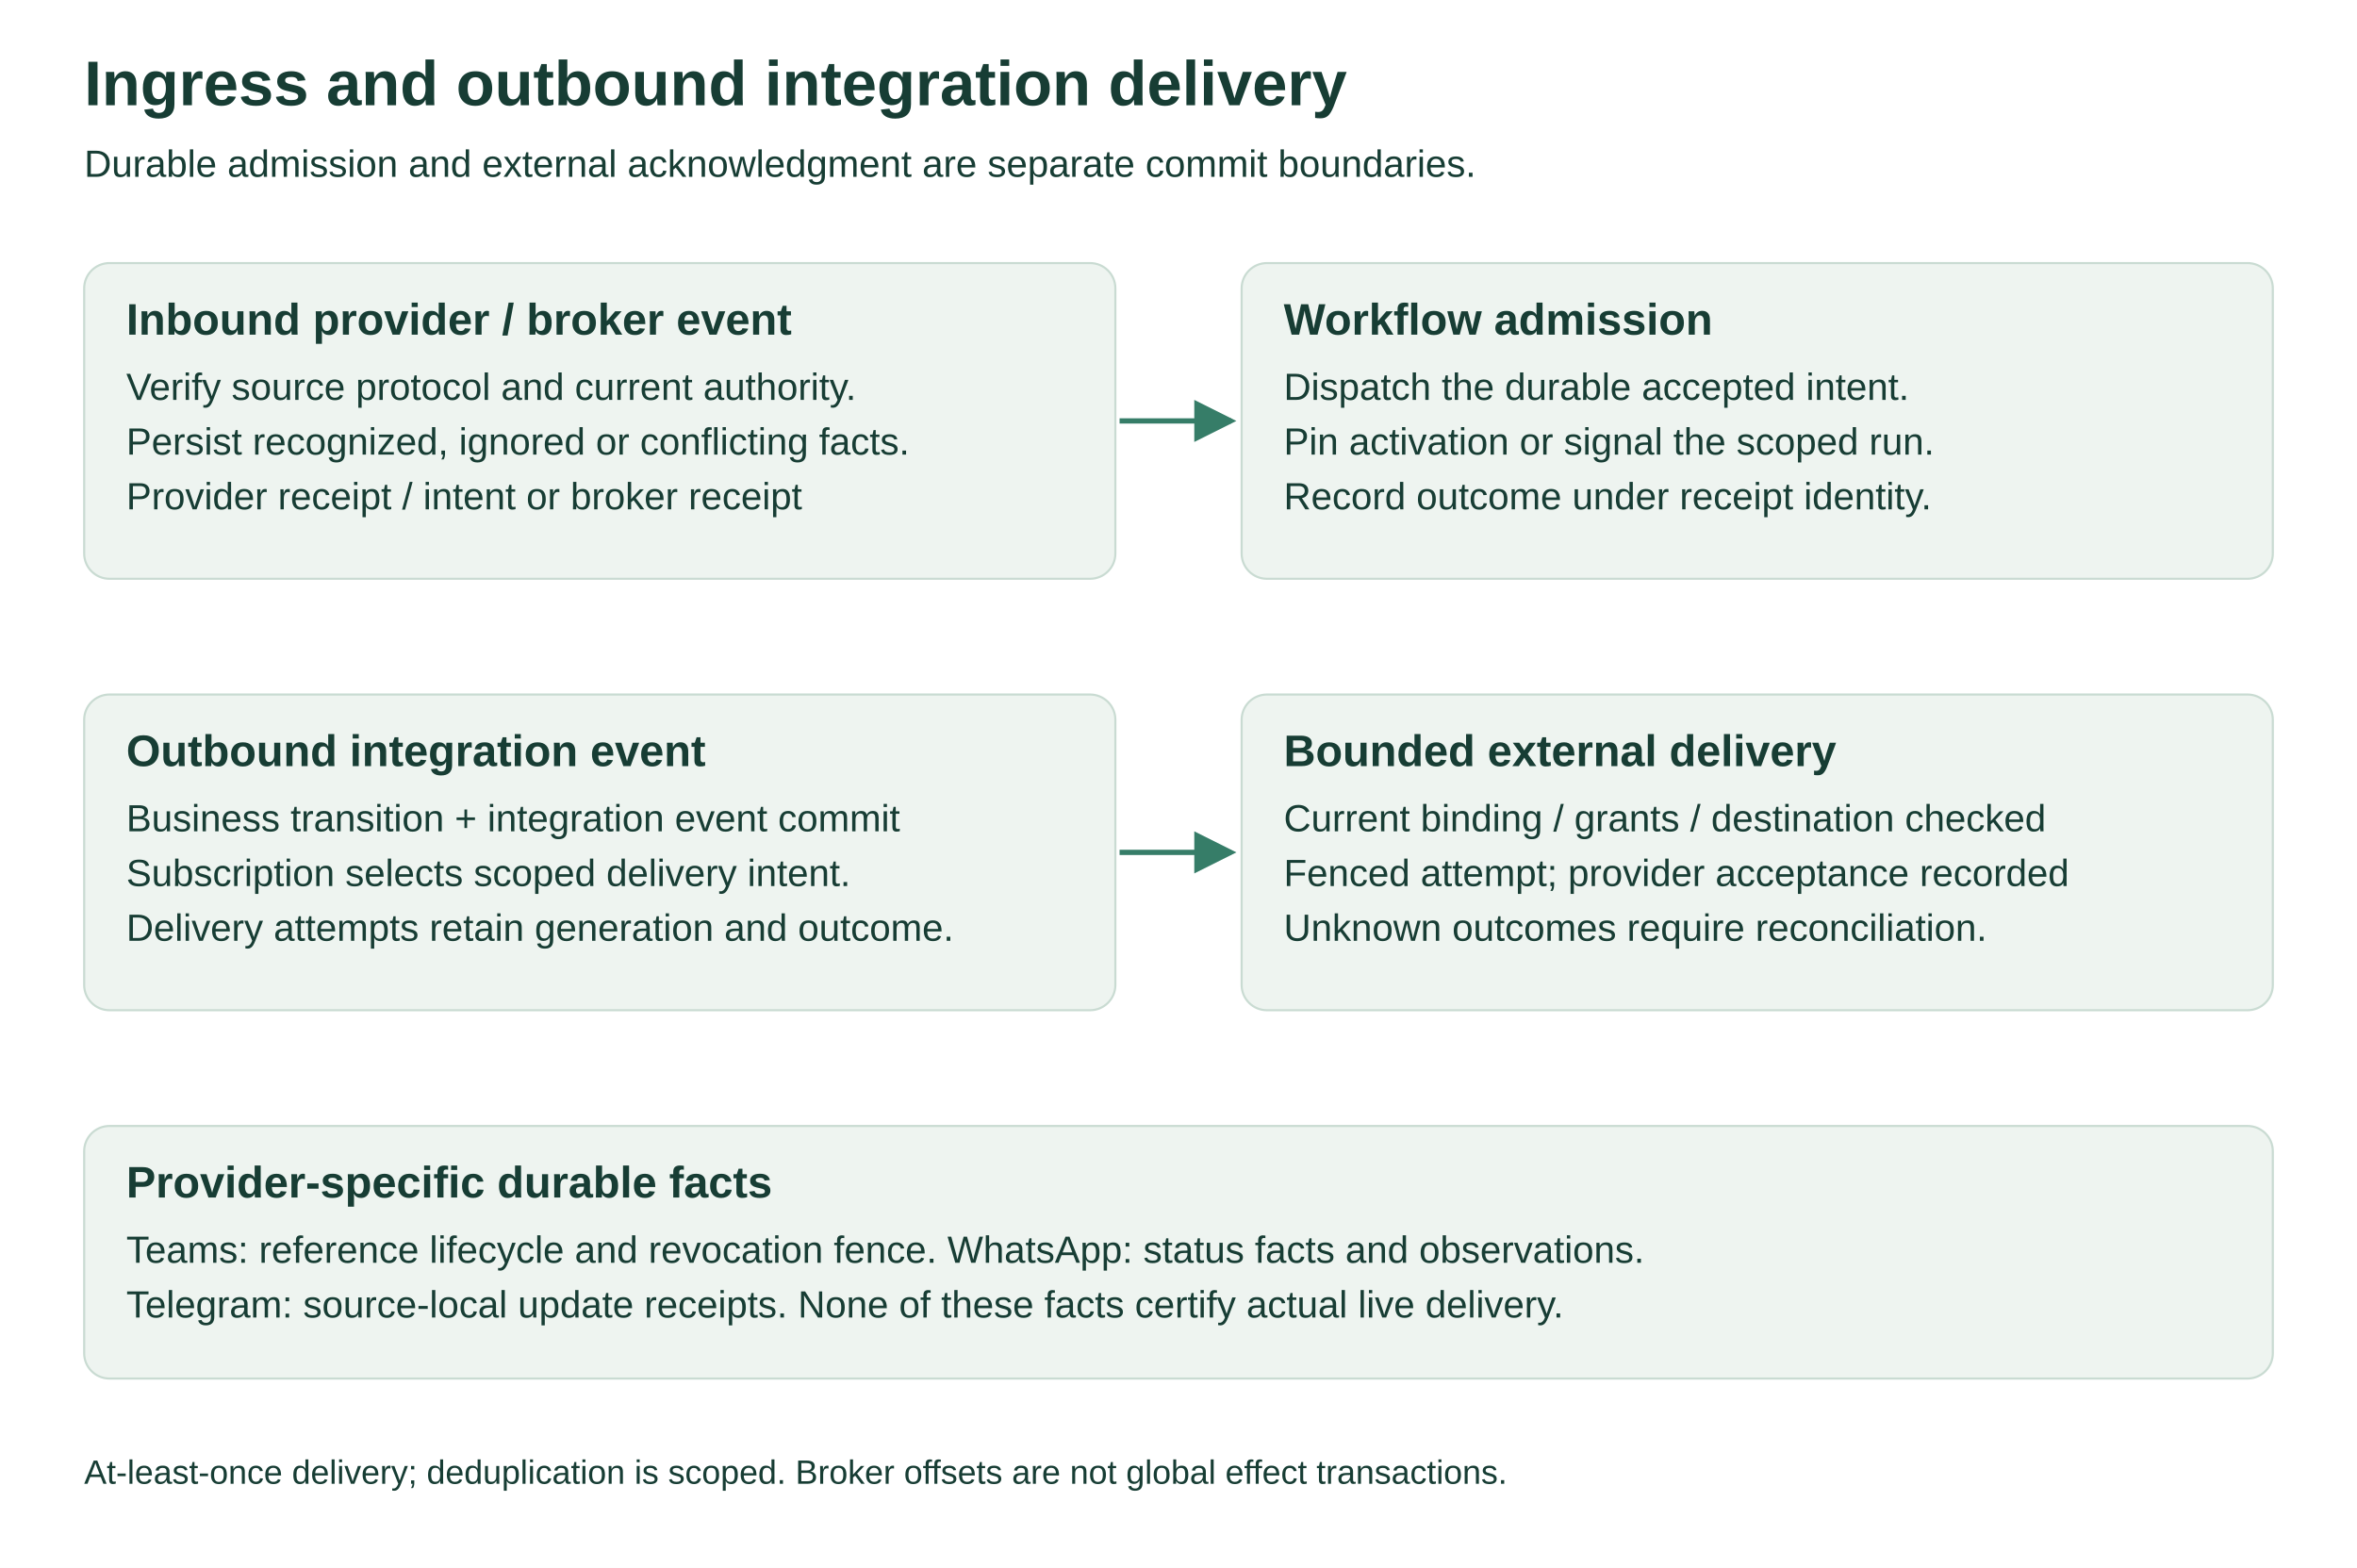
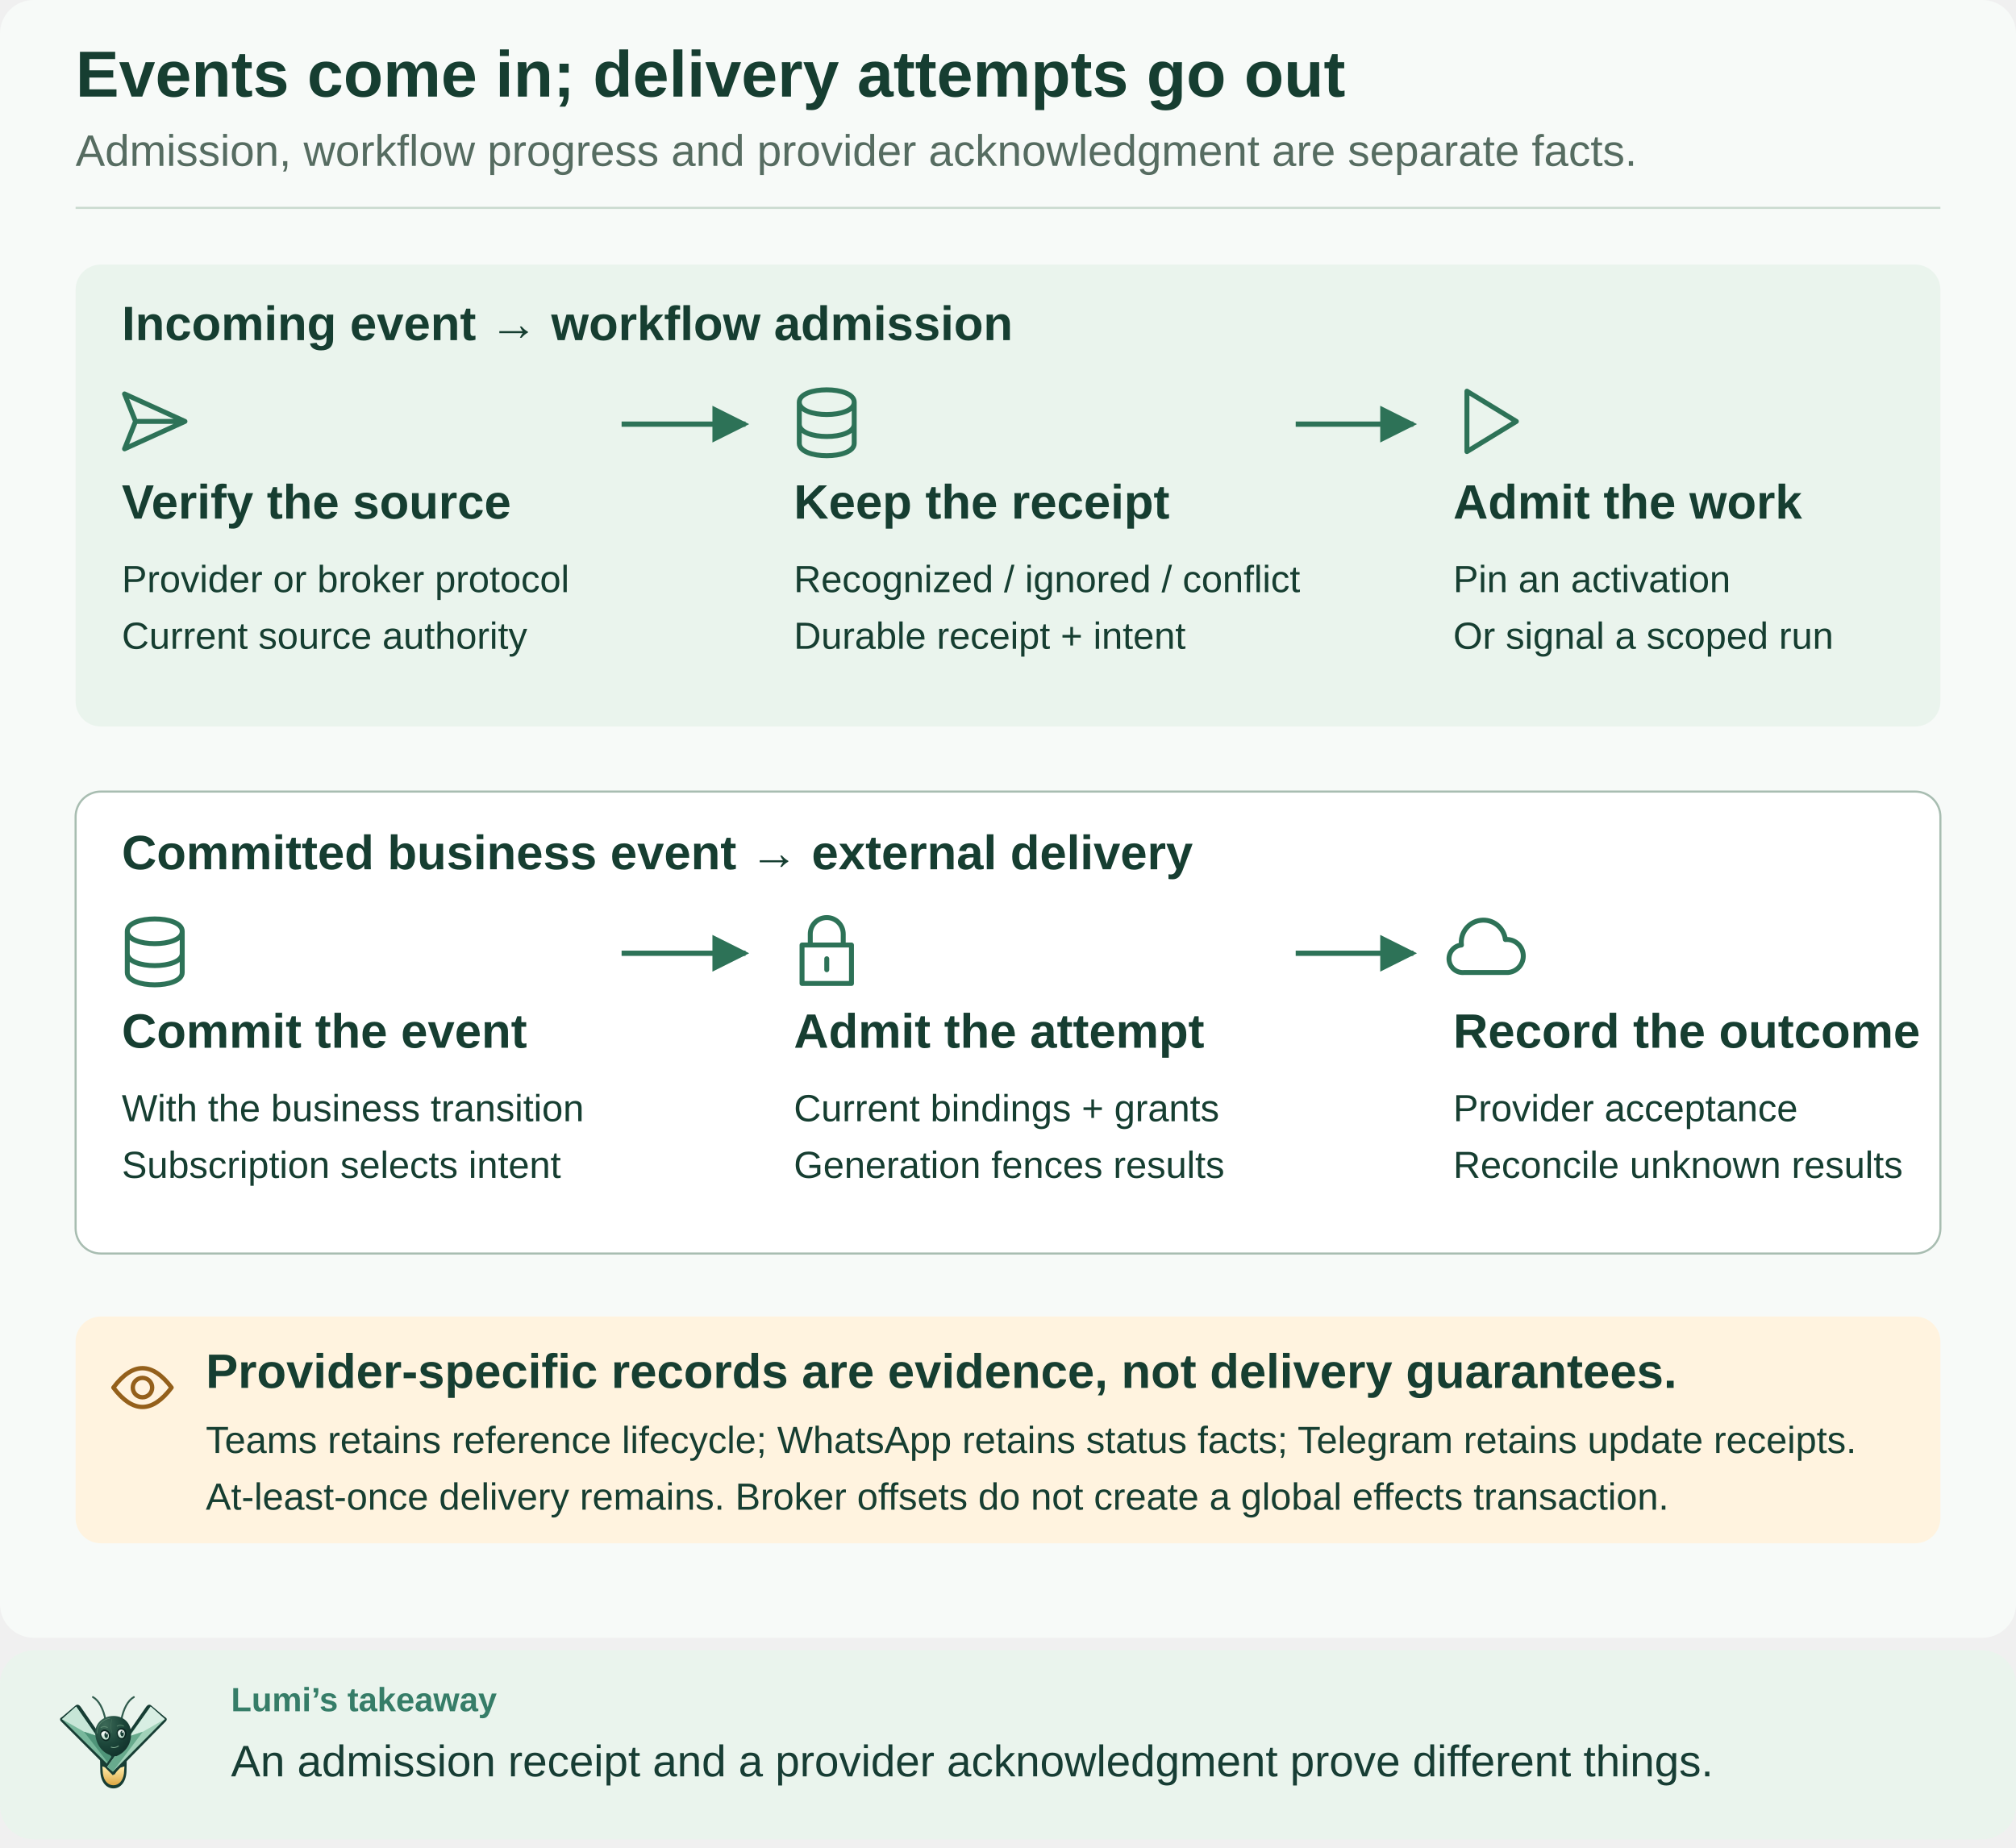
- <svg xmlns="http://www.w3.org/2000/svg" viewBox="0 0 1120 745" role="img" aria-labelledby="title desc">
+ <svg xmlns="http://www.w3.org/2000/svg" width="960" height="880" viewBox="0 0 960 880" role="img" aria-labelledby="title desc">
  <defs>
-     <marker id="arrow" markerWidth="8" markerHeight="8" refX="7" refY="4" orient="auto">
-       <path d="M0 0L8 4L0 8Z" fill="#367D68" />
+     <marker id="arrow" viewBox="0 0 10 10" refX="9" refY="5" markerWidth="7" markerHeight="7" orient="auto-start-reverse">
+       <path d="M0 0L10 5L0 10Z" fill="#2d7257" />
    </marker>
  </defs>
-   <style>text{font-family:Arial,sans-serif;fill:#173D34}.title{font-size:30px;font-weight:700}.head{font-size:21px;font-weight:700}.body{font-size:18px}.small{font-size:16px}.edge{fill:none;stroke:#367D68;stroke-width:2.5;marker-end:url(#arrow)}</style>
-   <rect width="1120" height="745" fill="#FFFFFF" />
-   <text x="40" y="50" class="title">Ingress and outbound integration delivery</text>
-   <text x="40" y="84" class="body">Durable admission and external acknowledgment are separate commit boundaries.</text>
-   <rect x="40" y="125" width="490" height="150" rx="12" fill="#EEF4F0" stroke="#C9DBD2" />
-   <text x="60" y="159" class="head">Inbound provider / broker event</text>
-   <text x="60" y="190" class="body">Verify source protocol and current authority.</text>
-   <text x="60" y="216" class="body">Persist recognized, ignored or conflicting facts.</text>
-   <text x="60" y="242" class="body">Provider receipt / intent or broker receipt</text>
-   <rect x="590" y="125" width="490" height="150" rx="12" fill="#EEF4F0" stroke="#C9DBD2" />
-   <text x="610" y="159" class="head">Workflow admission</text>
-   <text x="610" y="190" class="body">Dispatch the durable accepted intent.</text>
-   <text x="610" y="216" class="body">Pin activation or signal the scoped run.</text>
-   <text x="610" y="242" class="body">Record outcome under receipt identity.</text>
-   <path class="edge" d="M532 200L585 200" />
-   <rect x="40" y="330" width="490" height="150" rx="12" fill="#EEF4F0" stroke="#C9DBD2" />
-   <text x="60" y="364" class="head">Outbound integration event</text>
-   <text x="60" y="395" class="body">Business transition + integration event commit</text>
-   <text x="60" y="421" class="body">Subscription selects scoped delivery intent.</text>
-   <text x="60" y="447" class="body">Delivery attempts retain generation and outcome.</text>
-   <rect x="590" y="330" width="490" height="150" rx="12" fill="#EEF4F0" stroke="#C9DBD2" />
-   <text x="610" y="364" class="head">Bounded external delivery</text>
-   <text x="610" y="395" class="body">Current binding / grants / destination checked</text>
-   <text x="610" y="421" class="body">Fenced attempt; provider acceptance recorded</text>
-   <text x="610" y="447" class="body">Unknown outcomes require reconciliation.</text>
-   <path class="edge" d="M532 405L585 405" />
-   <rect x="40" y="535" width="1040" height="120" rx="12" fill="#EEF4F0" stroke="#C9DBD2" />
-   <text x="60" y="569" class="head">Provider-specific durable facts</text>
-   <text x="60" y="600" class="body">Teams: reference lifecycle and revocation fence. WhatsApp: status facts and observations.</text>
-   <text x="60" y="626" class="body">Telegram: source-local update receipts. None of these facts certify actual live delivery.</text>
-   <text x="40" y="705" class="small">At-least-once delivery; deduplication is scoped. Broker offsets are not global effect transactions.</text>
+   <style>text{font-family:"Avenir Next",Arial,Helvetica,sans-serif;fill:#163e31}.title{font-size:31px;font-weight:700}.head{font-size:23px;font-weight:700}.body{font-size:21px}.small{font-size:18px}.code{font-family:Menlo,Consolas,monospace;font-size:17px}.muted{fill:#566c61}.edge{fill:none;stroke:#2d7257;stroke-width:2.5;marker-end:url(#arrow)}.white{fill:white}</style>
+   <rect width="960" height="780" rx="16" fill="#f7faf8" />
+   <path d="M36 99H924" stroke="#c9dacf" />
+   <text x="36" y="46" class="title">Events come in; delivery attempts go out</text>
+   <text x="36" y="79" class="body muted">Admission, workflow progress and provider acknowledgment are separate facts.</text>
+   <rect x="36" y="126" width="888" height="220" rx="12" fill="#eaf4ed" />
+   <text x="58" y="162" class="head">Incoming event → workflow admission</text>
+   <g transform="translate(58,185) scale(1.307692)" fill="none" stroke="#2d7257" stroke-width="1.8" stroke-linecap="round" stroke-linejoin="round">
+     <path d="M1 2L23 12L1 22L5 12Z M5 12H23" />
+   </g>
+   <text x="58" y="247" class="head">Verify the source</text>
+   <text x="58" y="282" class="small">Provider or broker protocol</text>
+   <text x="58" y="309" class="small">Current source authority</text>
+   <g transform="translate(378,185) scale(1.307692)" fill="none" stroke="#2d7257" stroke-width="1.8" stroke-linecap="round" stroke-linejoin="round">
+     <path d="M2 5C2 -1 22 -1 22 5C22 11 2 11 2 5 M2 5V20C2 26 22 26 22 20V5 M2 13C2 19 22 19 22 13" />
+   </g>
+   <text x="378" y="247" class="head">Keep the receipt</text>
+   <text x="378" y="282" class="small">Recognized / ignored / conflict</text>
+   <text x="378" y="309" class="small">Durable receipt + intent</text>
+   <g transform="translate(692,185) scale(1.307692)" fill="none" stroke="#2d7257" stroke-width="1.8" stroke-linecap="round" stroke-linejoin="round">
+     <path d="M5 1L23 12L5 23Z" />
+   </g>
+   <text x="692" y="247" class="head">Admit the work</text>
+   <text x="692" y="282" class="small">Pin an activation</text>
+   <text x="692" y="309" class="small">Or signal a scoped run</text>
+   <path class="edge" d="M296 202H355" />
+   <path class="edge" d="M617 202H673" />
+   <rect x="36" y="377" width="888" height="220" rx="12" fill="white" stroke="#a8bdb1" />
+   <text x="58" y="414" class="head">Committed business event → external delivery</text>
+   <g transform="translate(58,437) scale(1.307692)" fill="none" stroke="#2d7257" stroke-width="1.8" stroke-linecap="round" stroke-linejoin="round">
+     <path d="M2 5C2 -1 22 -1 22 5C22 11 2 11 2 5 M2 5V20C2 26 22 26 22 20V5 M2 13C2 19 22 19 22 13" />
+   </g>
+   <text x="58" y="499" class="head">Commit the event</text>
+   <text x="58" y="534" class="small">With the business transition</text>
+   <text x="58" y="561" class="small">Subscription selects intent</text>
+   <g transform="translate(378,437) scale(1.307692)" fill="none" stroke="#2d7257" stroke-width="1.8" stroke-linecap="round" stroke-linejoin="round">
+     <path d="M6 10V6A6 6 0 0 1 12 0A6 6 0 0 1 18 6V10 M3 10H21V24H3Z M12 15V19" />
+   </g>
+   <text x="378" y="499" class="head">Admit the attempt</text>
+   <text x="378" y="534" class="small">Current bindings + grants</text>
+   <text x="378" y="561" class="small">Generation fences results</text>
+   <g transform="translate(692,437) scale(1.307692)" fill="none" stroke="#2d7257" stroke-width="1.8" stroke-linecap="round" stroke-linejoin="round">
+     <path d="M4 20A5 5 0 0 1 3 10A8 8 0 0 1 19 8A6 6 0 0 1 20 20Z" />
+   </g>
+   <text x="692" y="499" class="head">Record the outcome</text>
+   <text x="692" y="534" class="small">Provider acceptance</text>
+   <text x="692" y="561" class="small">Reconcile unknown results</text>
+   <path class="edge" d="M296 454H355" />
+   <path class="edge" d="M617 454H673" />
+   <rect x="36" y="627" width="888" height="108" rx="12" fill="#fff3df" />
+   <g transform="translate(54,647) scale(1.153846)" fill="none" stroke="#94601b" stroke-width="1.8" stroke-linecap="round" stroke-linejoin="round">
+     <path d="M0 12Q12 -4 24 12Q12 28 0 12Z M16 12A4 4 0 1 1 8 12A4 4 0 1 1 16 12" />
+   </g>
+   <text x="98" y="661" class="head">Provider-specific records are evidence, not delivery guarantees.</text>
+   <text x="98" y="692" class="small">Teams retains reference lifecycle; WhatsApp retains status facts; Telegram retains update receipts.</text>
+   <text x="98" y="719" class="small">At-least-once delivery remains. Broker offsets do not create a global effects transaction.</text>
+   <g id="lumi-takeaway">
+     <rect x="0" y="786" width="960" height="90" rx="16" fill="#EAF4ED" />
+     <g transform="translate(22 797) scale(.25)">
+       <defs>
+         <radialGradient id="lumi-face" cx=".3" cy=".2" r=".9">
+           <stop stop-color="#3C6957" />
+           <stop offset=".55" stop-color="#1C463A" />
+           <stop offset="1" stop-color="#102E28" />
+         </radialGradient>
+         <linearGradient id="lumi-eye" x1="0" y1="0" x2="0" y2="1">
+           <stop stop-color="#FFFFFF" />
+           <stop offset="1" stop-color="#B8DCC8" />
+         </linearGradient>
+         <linearGradient id="lumi-lantern" x1="0" y1="0" x2="0" y2="1">
+           <stop stop-color="#FFEDAD" />
+           <stop offset="1" stop-color="#DDA743" />
+         </linearGradient>
+       </defs>
+       <g stroke-linecap="round" stroke-linejoin="round">
+         <path d="M113 89C109 67 100 51 89 45M143 89C147 67 156 51 167 45" fill="none" stroke="#315C4E" stroke-width="3.5" />
+         <path d="M102 134Q128 122 154 134L153 184C153 206 142 219 128 219C114 219 103 206 103 184Z" fill="#173D34" />
+         <path d="M107 177Q128 185 149 177L148 191C146 205 138 213 128 213C118 213 110 205 108 191Z" fill="url(#lumi-lantern)" />
+         <path d="M30 83L56 61Q61 57 66 64L142 174L130 193L28 91Q24 86 30 83Z" fill="#173D34" />
+         <path d="M57 63L135 175L129 185L30 87Z" fill="#78B89C" />
+         <path d="M57 63L96 119L72 111L30 87Z" fill="#C7E6D7" />
+         <path d="M72 111L96 119L135 175L129 185Z" fill="#4F9479" />
+         <path d="M226 83L200 61Q195 57 190 64L111 178L127 194L228 91Q232 86 226 83Z" fill="#173D34" />
+         <path d="M199 63L116 178L127 187L226 87Z" fill="#A1D1B9" />
+         <path d="M199 63L160 119L184 111L226 87Z" fill="#D8EEE3" />
+         <path d="M184 111L160 119L116 178L127 187Z" fill="#68AA8D" />
+         <g transform="rotate(-5 128 120)">
+           <path d="M94 115C93 95 108 81 128 81C148 81 163 95 162 115       C162 135 150 152 130 158C109 155 95 138 94 115Z" fill="url(#lumi-face)" />
+           <path d="M98 111C98 96 110 86 124 85" fill="none" stroke="#83AF94" stroke-width="1.2" opacity=".5" />
+           <path d="M128 87C124 99 124 106 126 112" fill="none" stroke="#58856B" stroke-width="1" opacity=".4" />
+           <path d="M103 114C104 106 111 103 117 107C124 111 124 120 119 126       C111 131 104 124 103 114Z" fill="#0C2923" />
+           <path d="M105 114C106 109 111 107 116 110C120 113 121 120 117 124       C111 127 106 122 105 114Z" fill="url(#lumi-eye)" />
+           <ellipse cx="114.5" cy="116.5" rx="3.3" ry="5.4" fill="#173D34" />
+           <circle cx="115.5" cy="113.5" r="1.4" fill="#FFFFFF" />
+           <path d="M135 112C138 105 145 103 151 108C156 114 153 124 147 127       C139 129 133 120 135 112Z" fill="#0C2923" />
+           <path d="M137 113C139 108 144 107 148 110C152 114 150 121 146 124       C140 126 136 120 137 113Z" fill="url(#lumi-eye)" />
+           <ellipse cx="145" cy="116" rx="3.3" ry="5.4" fill="#173D34" />
+           <circle cx="146" cy="113" r="1.4" fill="#FFFFFF" />
+           <path d="M106 101Q112 98 118 102M137 101Q143 98 149 102" fill="none" stroke="#6C997E" stroke-width="1.8" opacity=".65" />
+           <path d="M122 140Q129 143 136 139" fill="none" stroke="#84B295" stroke-width="1.5" />
+         </g>
+       </g>
+     </g>
+     <text x="110" y="815" style="font-family:Arial,Helvetica,sans-serif;font-size:16px;font-weight:700;fill:#367D68">Lumi’s takeaway</text>
+     <text x="110" y="846" style="font-family:Arial,Helvetica,sans-serif;font-size:21px;fill:#173D34">An admission receipt and a provider acknowledgment prove different things.</text>
+   </g>
</svg>
